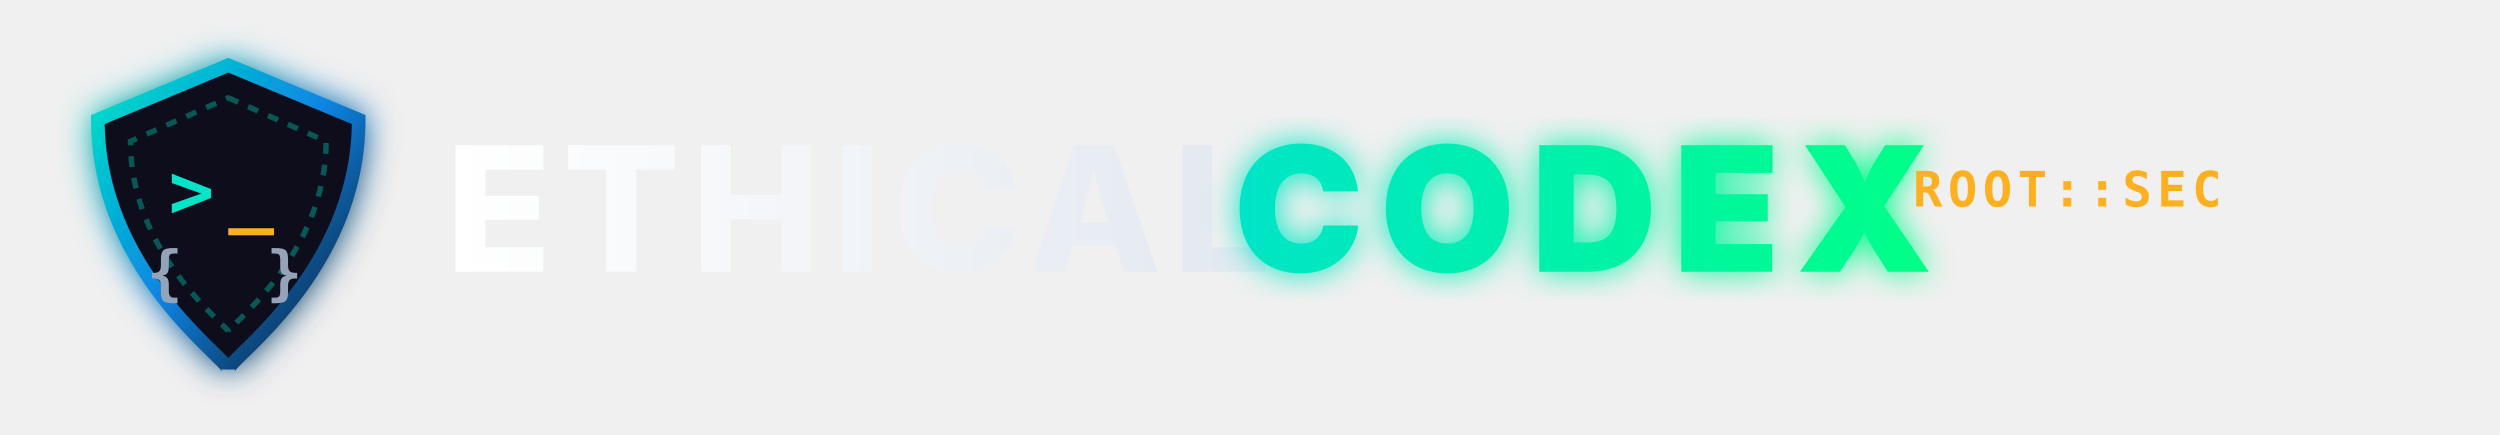
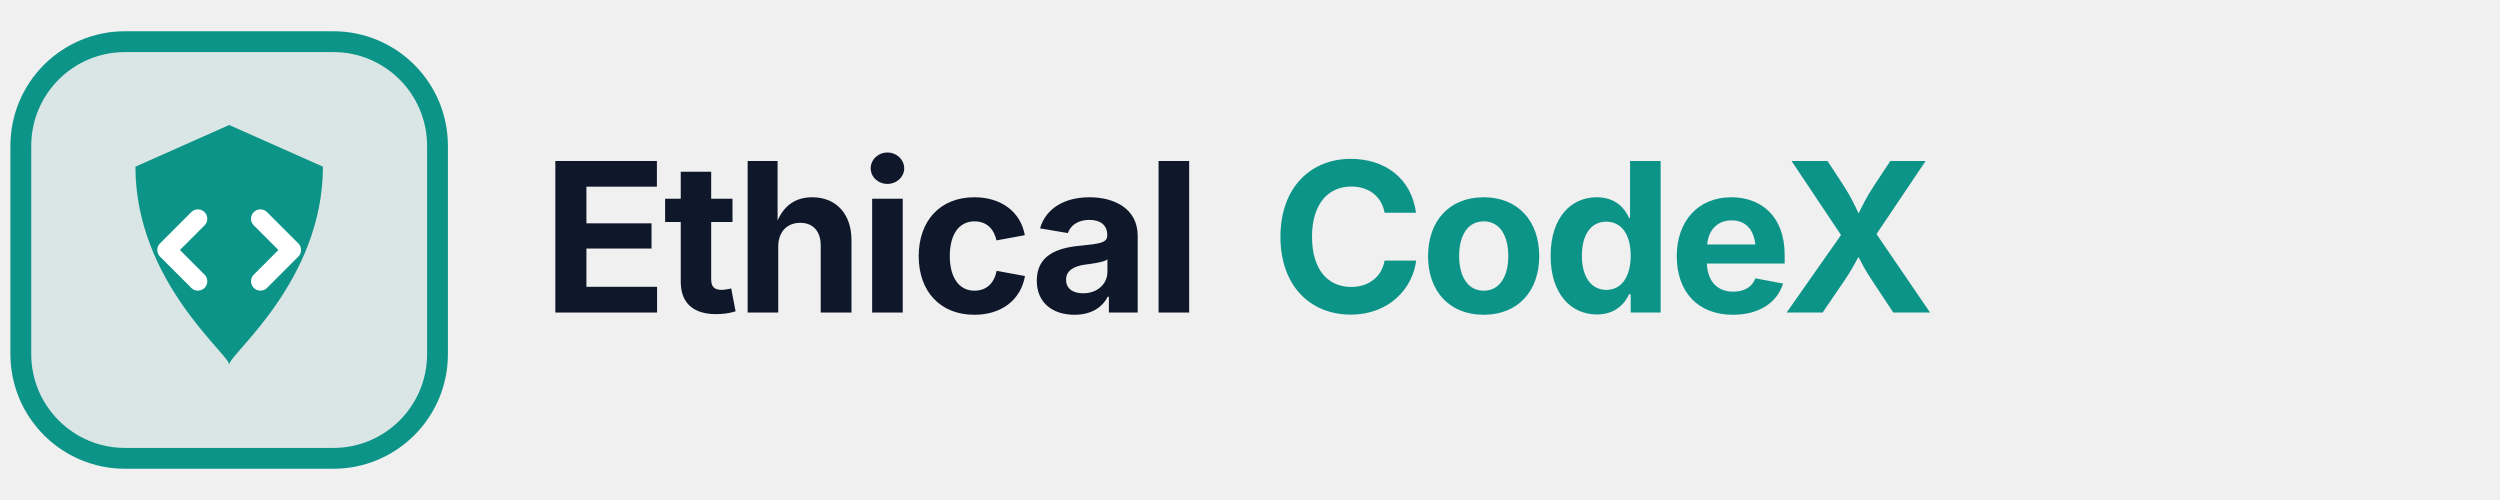
- <svg xmlns="http://www.w3.org/2000/svg" viewBox="0 0 460 80" width="100%" height="100%">
-   <defs>
-     <linearGradient id="shieldGrad" x1="0%" y1="0%" x2="100%" y2="100%">
-       <stop offset="0%" stop-color="#00e5c7" />
-       <stop offset="50%" stop-color="#0984e3" />
-       <stop offset="100%" stop-color="#0a0f1e" />
-     </linearGradient>
-     <linearGradient id="textGrad" x1="0%" y1="0%" x2="100%" y2="0%">
-       <stop offset="0%" stop-color="#ffffff" />
-       <stop offset="100%" stop-color="#e2e8f0" />
-     </linearGradient>
-     <linearGradient id="accentGrad" x1="0%" y1="0%" x2="100%" y2="0%">
-       <stop offset="0%" stop-color="#00e5c7" />
-       <stop offset="100%" stop-color="#00ff88" />
-     </linearGradient>
-     <filter id="glow" x="-20%" y="-20%" width="140%" height="140%">
-       <feGaussianBlur stdDeviation="3" result="blur" />
-       <feMerge>
-         <feMergeNode in="blur" />
-         <feMergeNode in="SourceGraphic" />
-       </feMerge>
-     </filter>
-   </defs>
-   <g transform="translate(10, 8)">
-     <path d="M32 4 L56 14 C56 42 32 58 32 60 C32 58 8 42 8 14 Z" fill="#0a0f1e" stroke="url(#shieldGrad)" stroke-width="2.5" filter="url(#glow)" />
-     <path d="M32 10 L50 18 C50 39 32 52 32 53 C32 52 14 39 14 18 Z" fill="none" stroke="#00e5c7" stroke-width="1" stroke-opacity="0.35" stroke-dasharray="2 2" />
-     <text x="21" y="32" font-family="'JetBrains Mono', monospace" font-size="14" font-weight="900" fill="#00e5c7">&gt;</text>
-     <text x="32" y="32" font-family="'JetBrains Mono', monospace" font-size="14" font-weight="900" fill="#ffb020">_</text>
-     <text x="17" y="46" font-family="'JetBrains Mono', monospace" font-size="11" font-weight="700" fill="#94a3b8">{</text>
-     <text x="39" y="46" font-family="'JetBrains Mono', monospace" font-size="11" font-weight="700" fill="#94a3b8">}</text>
-   </g>
-   <g transform="translate(82, 50)">
-     <text x="0" y="0" font-family="'Space Grotesk', -apple-system, sans-serif" font-size="32" font-weight="800" letter-spacing="2" fill="url(#textGrad)">ETHICAL</text>
-     <text x="145" y="0" font-family="'Space Grotesk', -apple-system, sans-serif" font-size="32" font-weight="900" letter-spacing="3" fill="url(#accentGrad)" filter="url(#glow)">CODEX</text>
-     <text x="270" y="-12" font-family="'JetBrains Mono', monospace" font-size="9" font-weight="700" fill="#ffb020" letter-spacing="1">ROOT::SEC</text>
-   </g>
+ <svg xmlns="http://www.w3.org/2000/svg" viewBox="0 0 240 48" width="240" height="48" fill="none">
+   <rect x="2" y="4" width="40" height="40" rx="10" fill="#0d9488" fill-opacity="0.1" stroke="#0d9488" stroke-width="2" />
+   <path d="M22 12 L31 16 C31 27 22 34 22 35 C22 34 13 27 13 16 Z" fill="#0d9488" />
+   <path d="M19 21 L16 24 L19 27 M25 21 L28 24 L25 27" stroke="#ffffff" stroke-width="1.8" stroke-linecap="round" stroke-linejoin="round" />
+   <text x="52" y="30" font-family="'Inter', -apple-system, BlinkMacSystemFont, sans-serif" font-size="20" font-weight="700" fill="#0f172a" letter-spacing="-0.5">Ethical</text>
+   <text x="122" y="30" font-family="'Inter', -apple-system, BlinkMacSystemFont, sans-serif" font-size="20" font-weight="700" fill="#0d9488" letter-spacing="-0.5">CodeX</text>
</svg>
